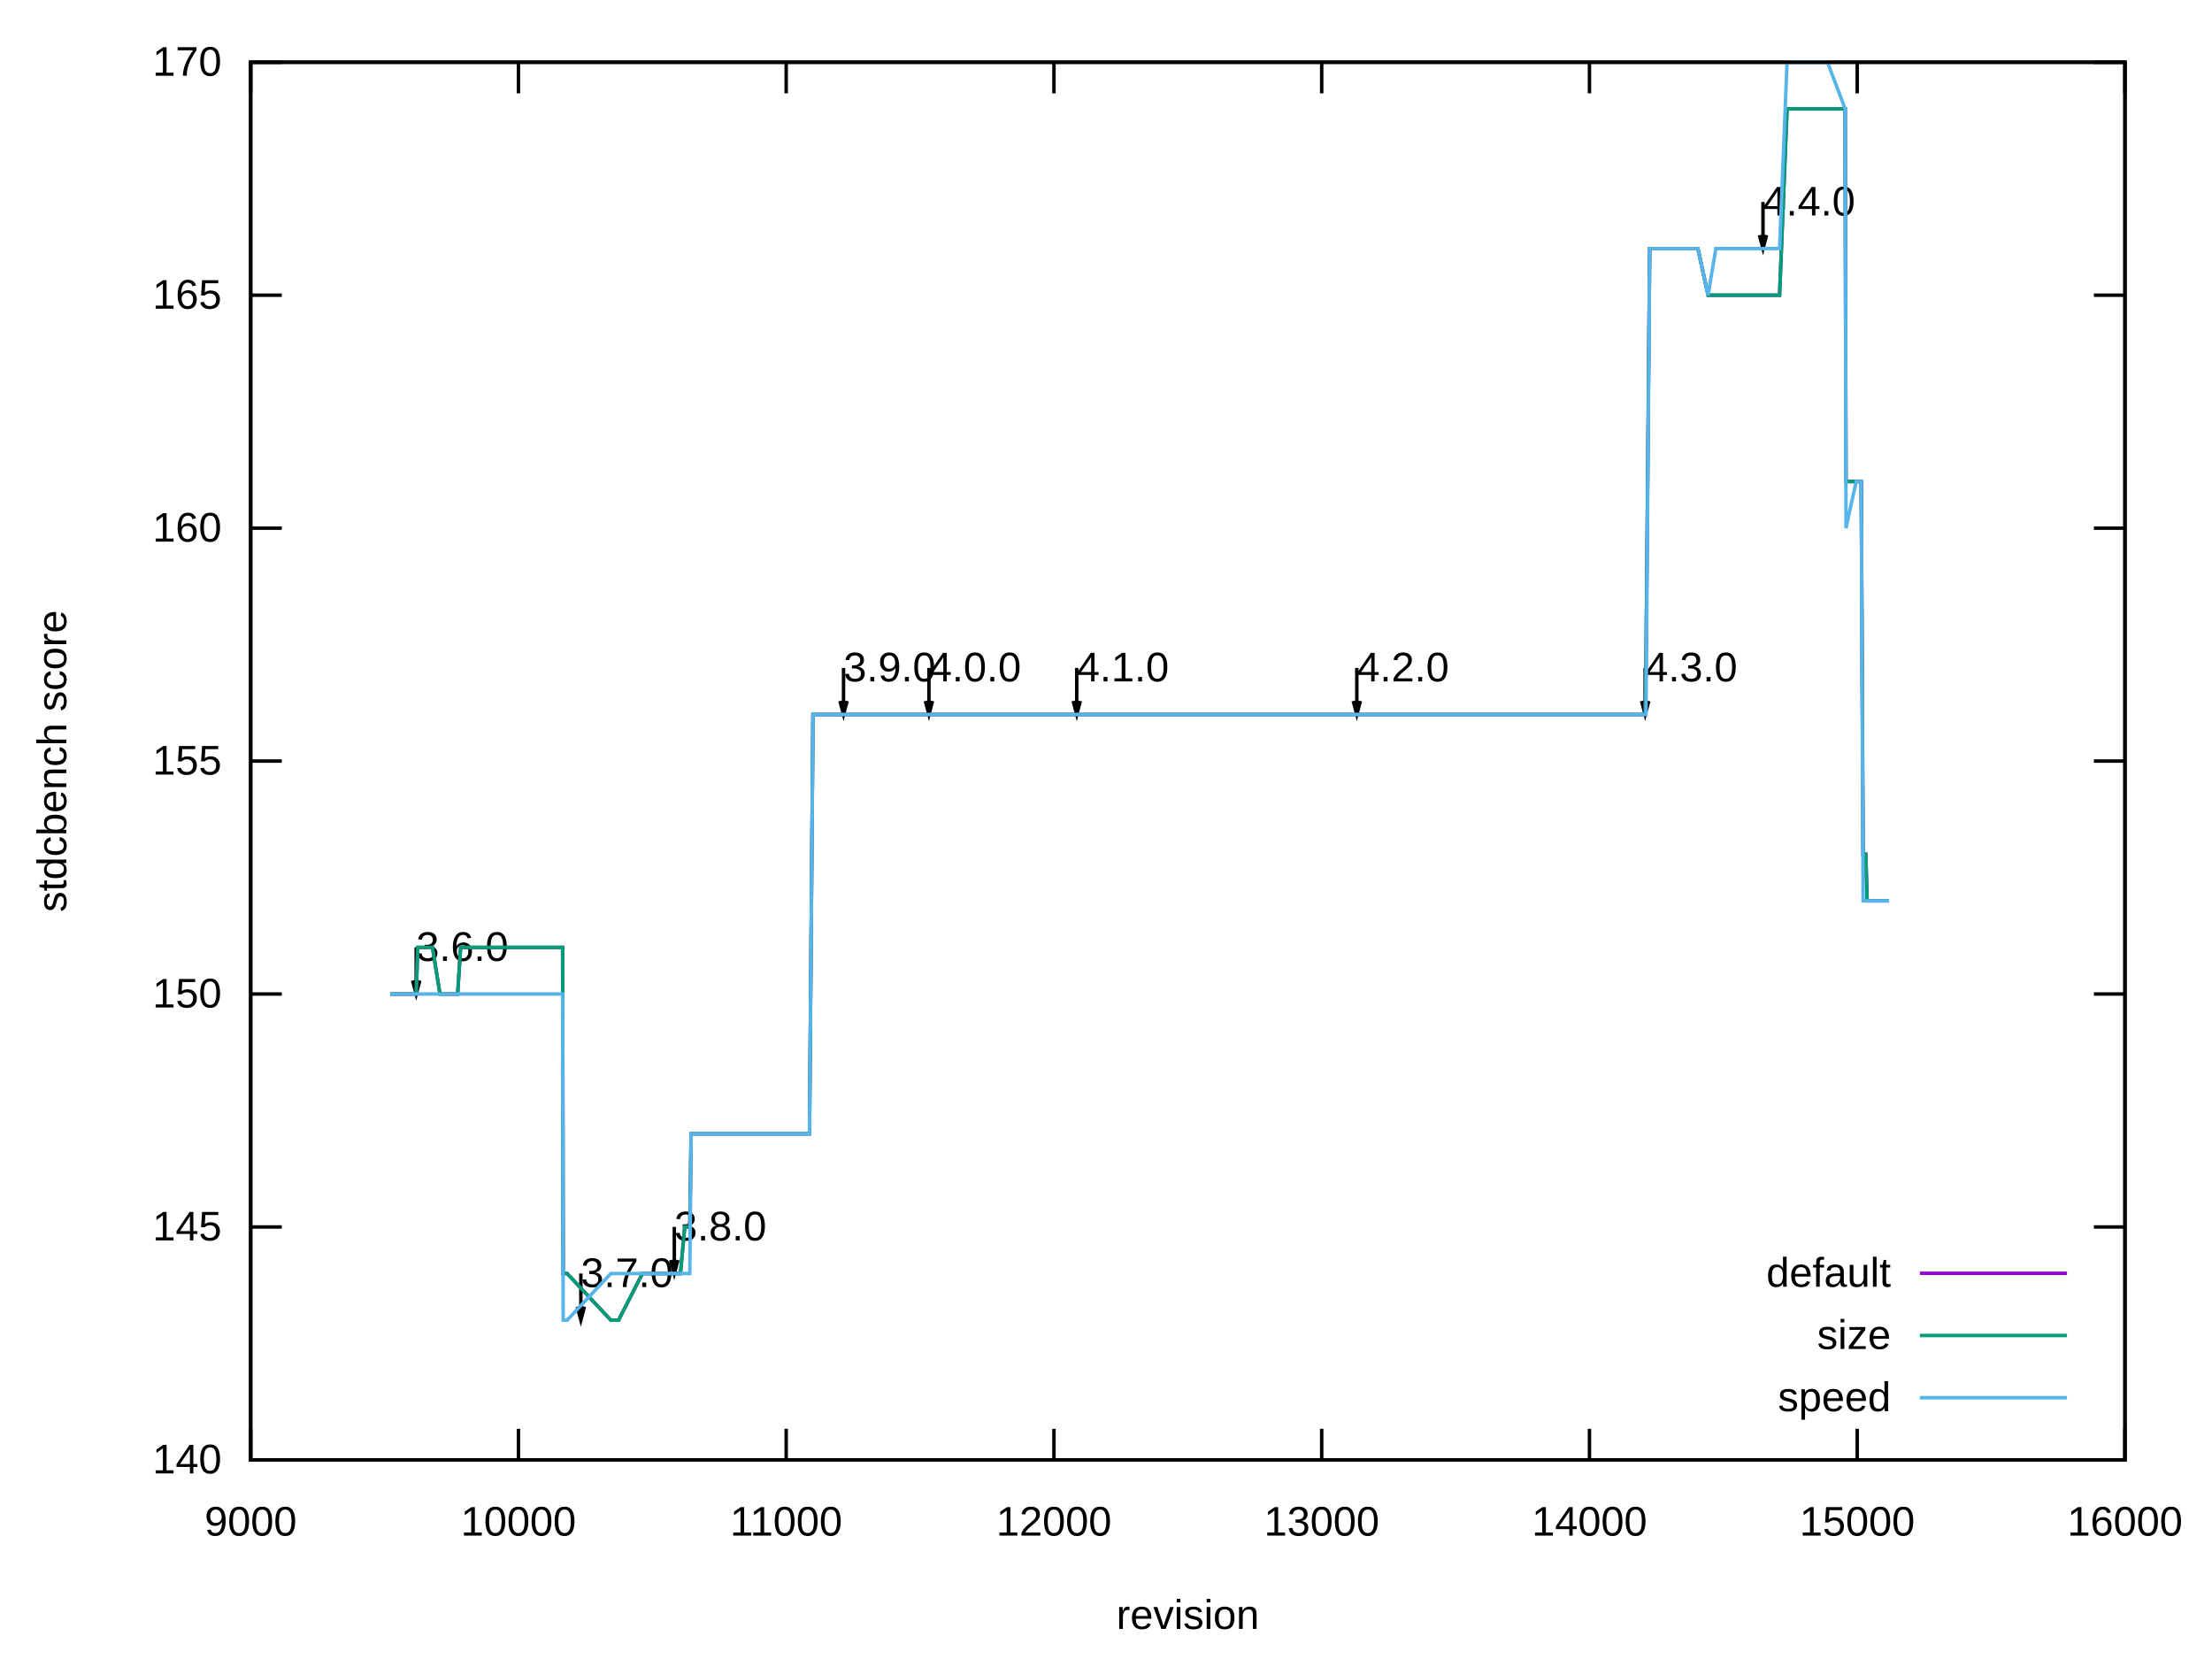
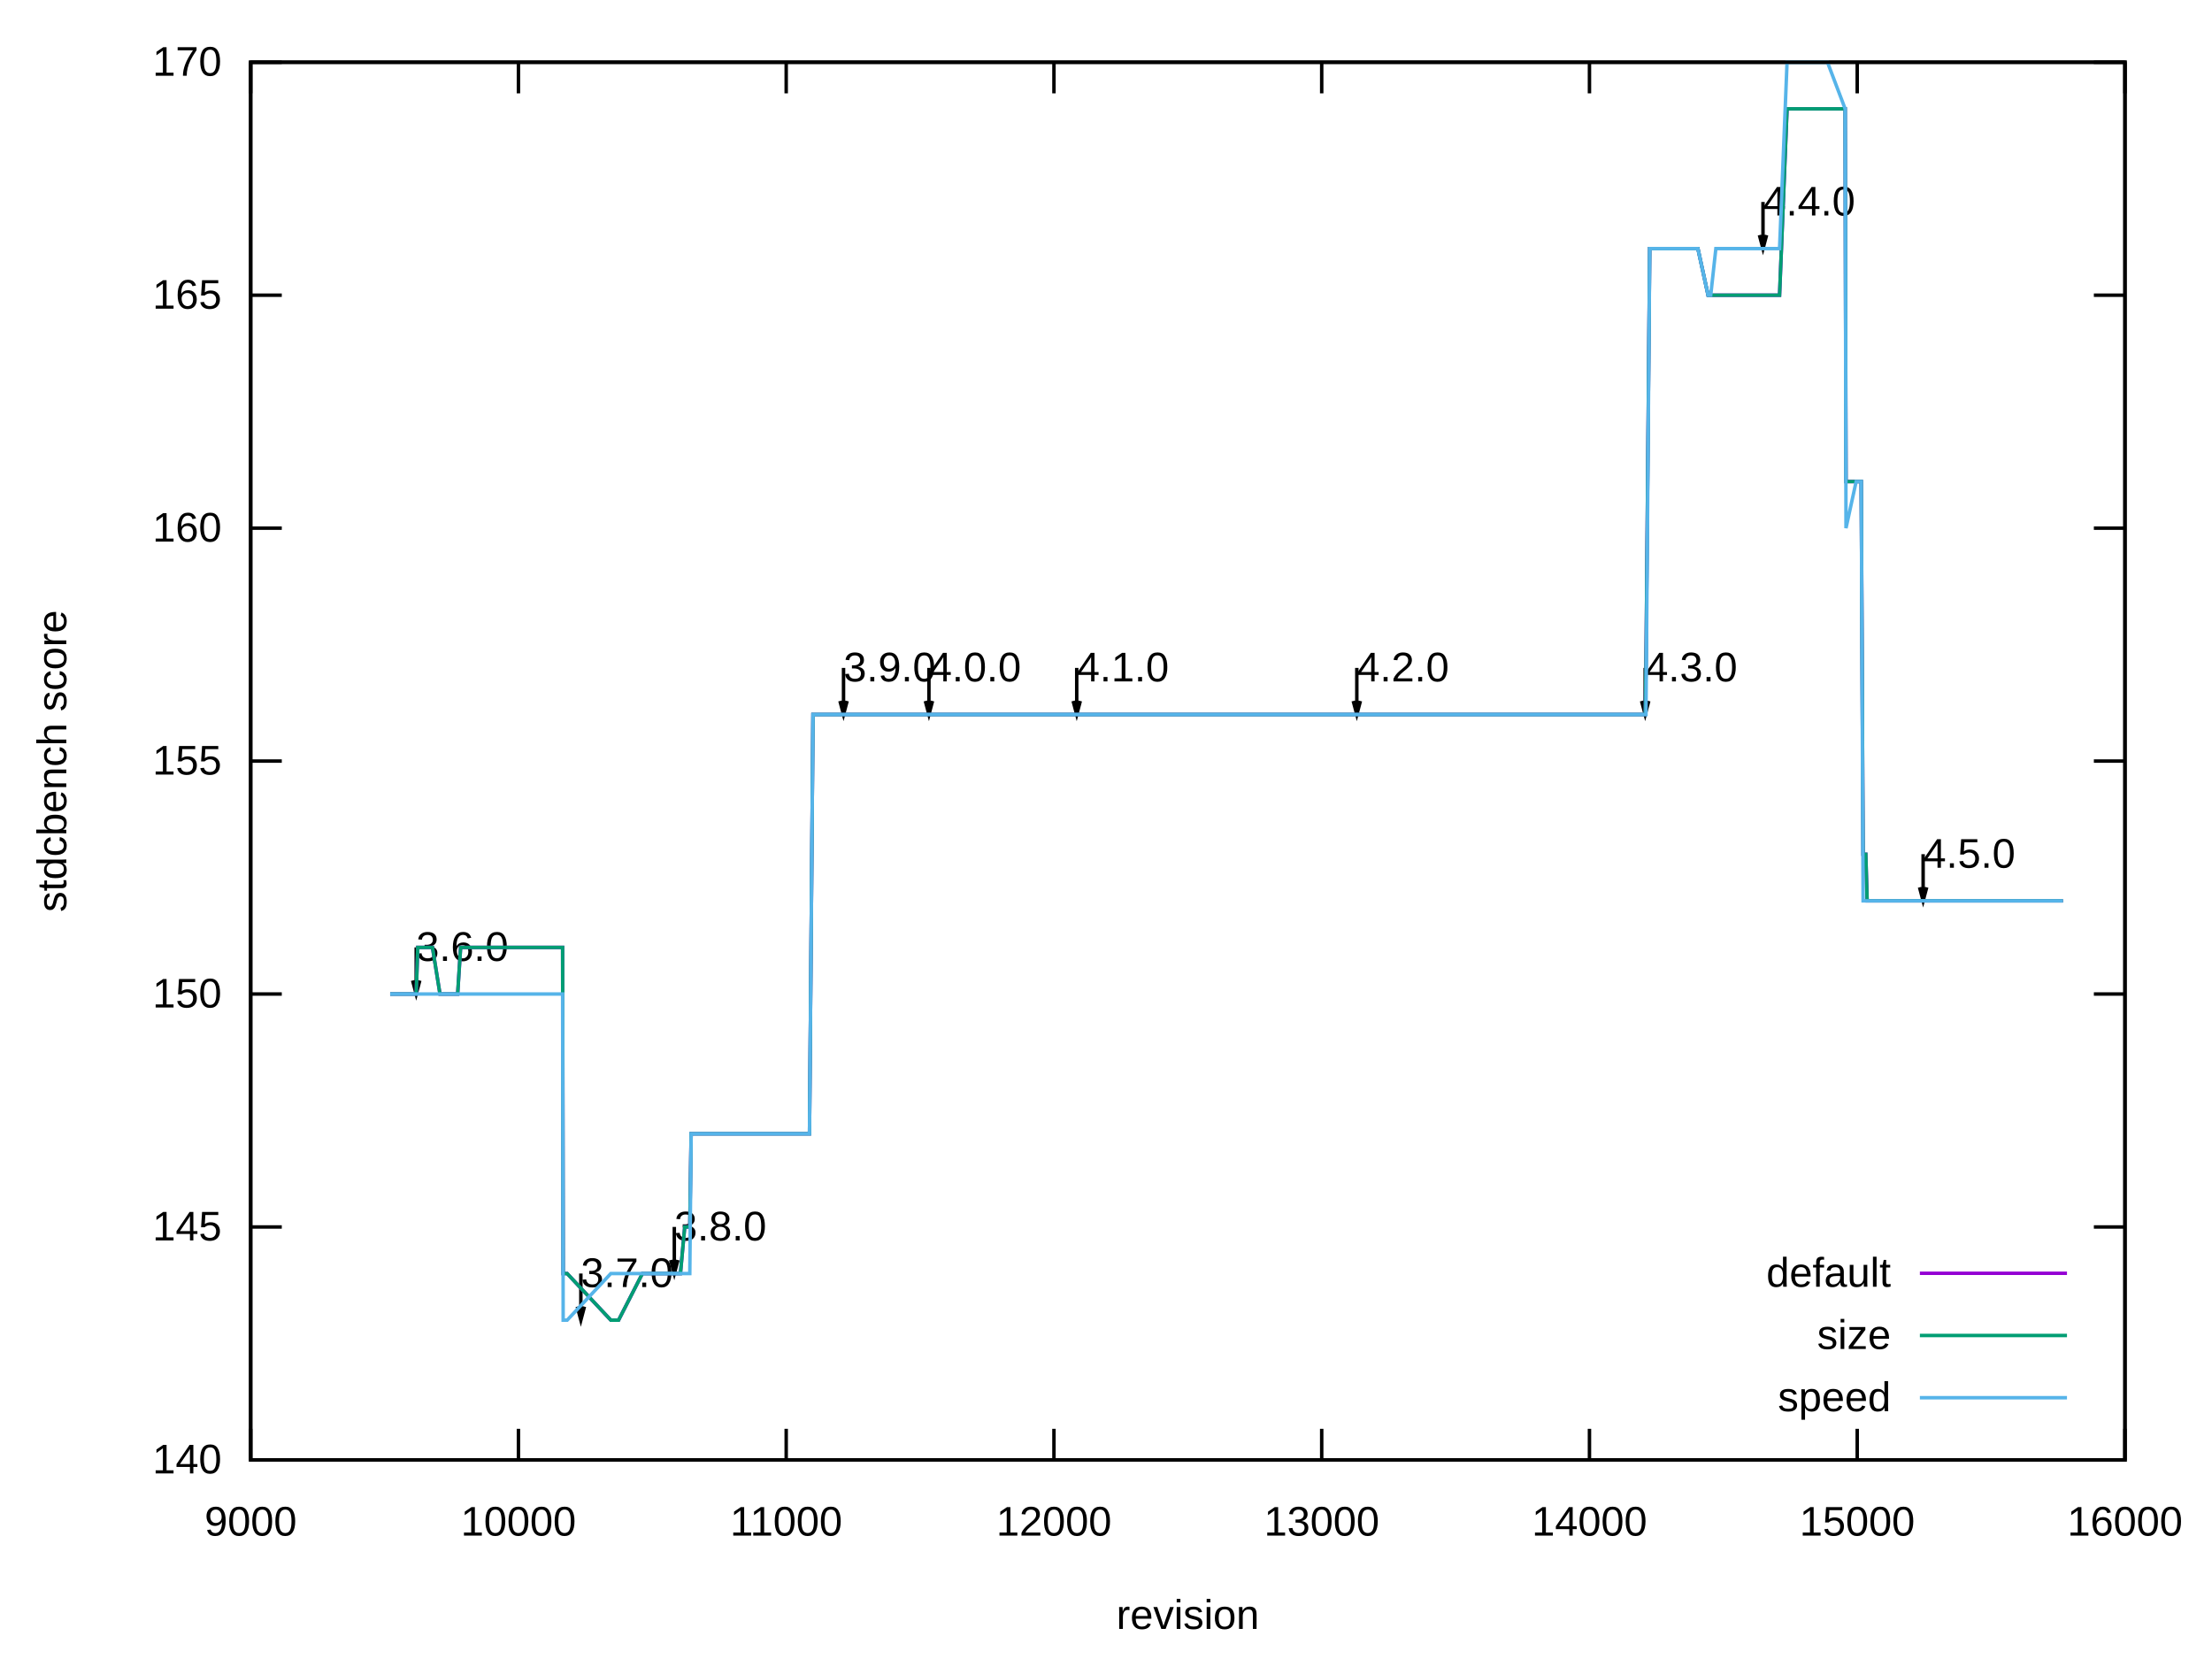
<svg xmlns="http://www.w3.org/2000/svg" xmlns:xlink="http://www.w3.org/1999/xlink" width="640" height="480" viewBox="0 0 640 480">
  <g id="gnuplot_canvas">
    <rect x="0" y="0" width="640" height="480" fill="none" />
    <defs>
      <circle id="gpDot" r="0.5" stroke-width="0.5" stroke="currentColor" />
      <path id="gpPt0" stroke-width="0.222" stroke="currentColor" d="M-1,0 h2 M0,-1 v2" />
      <path id="gpPt1" stroke-width="0.222" stroke="currentColor" d="M-1,-1 L1,1 M1,-1 L-1,1" />
      <path id="gpPt2" stroke-width="0.222" stroke="currentColor" d="M-1,0 L1,0 M0,-1 L0,1 M-1,-1 L1,1 M-1,1 L1,-1" />
      <rect id="gpPt3" stroke-width="0.222" stroke="currentColor" x="-1" y="-1" width="2" height="2" />
      <rect id="gpPt4" stroke-width="0.222" stroke="currentColor" fill="currentColor" x="-1" y="-1" width="2" height="2" />
      <circle id="gpPt5" stroke-width="0.222" stroke="currentColor" cx="0" cy="0" r="1" />
      <use xlink:href="#gpPt5" id="gpPt6" fill="currentColor" stroke="none" />
      <path id="gpPt7" stroke-width="0.222" stroke="currentColor" d="M0,-1.33 L-1.33,0.67 L1.33,0.67 z" />
      <use xlink:href="#gpPt7" id="gpPt8" fill="currentColor" stroke="none" />
      <use xlink:href="#gpPt7" id="gpPt9" stroke="currentColor" transform="rotate(180)" />
      <use xlink:href="#gpPt9" id="gpPt10" fill="currentColor" stroke="none" />
      <use xlink:href="#gpPt3" id="gpPt11" stroke="currentColor" transform="rotate(45)" />
      <use xlink:href="#gpPt11" id="gpPt12" fill="currentColor" stroke="none" />
      <path id="gpPt13" stroke-width="0.222" stroke="currentColor" d="M0,1.330 L1.265,0.411 L0.782,-1.067 L-0.782,-1.076 L-1.265,0.411 z" />
      <use xlink:href="#gpPt13" id="gpPt14" fill="currentColor" stroke="none" />
      <filter id="textbox" filterUnits="objectBoundingBox" x="0" y="0" height="1" width="1">
        <feFlood flood-color="white" flood-opacity="1" result="bgnd" />
        <feComposite in="SourceGraphic" in2="bgnd" operator="atop" />
      </filter>
      <filter id="greybox" filterUnits="objectBoundingBox" x="0" y="0" height="1" width="1">
        <feFlood flood-color="lightgrey" flood-opacity="1" result="grey" />
        <feComposite in="SourceGraphic" in2="grey" operator="atop" />
      </filter>
    </defs>
    <g fill="none" color="white" stroke="currentColor" stroke-width="1.00" stroke-linecap="butt" stroke-linejoin="miter">
</g>
    <g fill="none" color="black" stroke="currentColor" stroke-width="1.00" stroke-linecap="butt" stroke-linejoin="miter">
      <path stroke="black" d="M72.53,422.40 L81.53,422.40 M614.82,422.40 L605.82,422.40  " />
      <g transform="translate(64.14,426.30)" stroke="none" fill="black" font-family="Arial" font-size="12.00" text-anchor="end">
        <text>
          <tspan font-family="Arial"> 140</tspan>
        </text>
      </g>
    </g>
    <g fill="none" color="black" stroke="currentColor" stroke-width="1.00" stroke-linecap="butt" stroke-linejoin="miter">
      <path stroke="black" d="M72.53,355.00 L81.53,355.00 M614.82,355.00 L605.82,355.00  " />
      <g transform="translate(64.14,358.90)" stroke="none" fill="black" font-family="Arial" font-size="12.00" text-anchor="end">
        <text>
          <tspan font-family="Arial"> 145</tspan>
        </text>
      </g>
    </g>
    <g fill="none" color="black" stroke="currentColor" stroke-width="1.00" stroke-linecap="butt" stroke-linejoin="miter">
      <path stroke="black" d="M72.53,287.60 L81.53,287.60 M614.82,287.60 L605.82,287.60  " />
      <g transform="translate(64.14,291.50)" stroke="none" fill="black" font-family="Arial" font-size="12.00" text-anchor="end">
        <text>
          <tspan font-family="Arial"> 150</tspan>
        </text>
      </g>
    </g>
    <g fill="none" color="black" stroke="currentColor" stroke-width="1.00" stroke-linecap="butt" stroke-linejoin="miter">
      <path stroke="black" d="M72.53,220.20 L81.53,220.20 M614.82,220.20 L605.82,220.20  " />
      <g transform="translate(64.14,224.10)" stroke="none" fill="black" font-family="Arial" font-size="12.00" text-anchor="end">
        <text>
          <tspan font-family="Arial"> 155</tspan>
        </text>
      </g>
    </g>
    <g fill="none" color="black" stroke="currentColor" stroke-width="1.00" stroke-linecap="butt" stroke-linejoin="miter">
      <path stroke="black" d="M72.53,152.81 L81.53,152.81 M614.82,152.81 L605.82,152.81  " />
      <g transform="translate(64.14,156.71)" stroke="none" fill="black" font-family="Arial" font-size="12.00" text-anchor="end">
        <text>
          <tspan font-family="Arial"> 160</tspan>
        </text>
      </g>
    </g>
    <g fill="none" color="black" stroke="currentColor" stroke-width="1.00" stroke-linecap="butt" stroke-linejoin="miter">
      <path stroke="black" d="M72.53,85.41 L81.53,85.41 M614.82,85.41 L605.82,85.41  " />
      <g transform="translate(64.14,89.31)" stroke="none" fill="black" font-family="Arial" font-size="12.00" text-anchor="end">
        <text>
          <tspan font-family="Arial"> 165</tspan>
        </text>
      </g>
    </g>
    <g fill="none" color="black" stroke="currentColor" stroke-width="1.00" stroke-linecap="butt" stroke-linejoin="miter">
      <path stroke="black" d="M72.53,18.01 L81.53,18.01 M614.82,18.01 L605.82,18.01  " />
      <g transform="translate(64.14,21.91)" stroke="none" fill="black" font-family="Arial" font-size="12.00" text-anchor="end">
        <text>
          <tspan font-family="Arial"> 170</tspan>
        </text>
      </g>
    </g>
    <g fill="none" color="black" stroke="currentColor" stroke-width="1.00" stroke-linecap="butt" stroke-linejoin="miter">
      <path stroke="black" d="M72.53,422.40 L72.53,413.40 M72.53,18.01 L72.53,27.01  " />
      <g transform="translate(72.53,444.30)" stroke="none" fill="black" font-family="Arial" font-size="12.00" text-anchor="middle">
        <text>
          <tspan font-family="Arial"> 9000</tspan>
        </text>
      </g>
    </g>
    <g fill="none" color="black" stroke="currentColor" stroke-width="1.00" stroke-linecap="butt" stroke-linejoin="miter">
      <path stroke="black" d="M150.00,422.40 L150.00,413.40 M150.00,18.01 L150.00,27.01  " />
      <g transform="translate(150.00,444.30)" stroke="none" fill="black" font-family="Arial" font-size="12.00" text-anchor="middle">
        <text>
          <tspan font-family="Arial"> 10000</tspan>
        </text>
      </g>
    </g>
    <g fill="none" color="black" stroke="currentColor" stroke-width="1.00" stroke-linecap="butt" stroke-linejoin="miter">
      <path stroke="black" d="M227.47,422.40 L227.47,413.40 M227.47,18.01 L227.47,27.01  " />
      <g transform="translate(227.47,444.30)" stroke="none" fill="black" font-family="Arial" font-size="12.00" text-anchor="middle">
        <text>
          <tspan font-family="Arial"> 11000</tspan>
        </text>
      </g>
    </g>
    <g fill="none" color="black" stroke="currentColor" stroke-width="1.00" stroke-linecap="butt" stroke-linejoin="miter">
      <path stroke="black" d="M304.94,422.40 L304.94,413.40 M304.94,18.01 L304.94,27.01  " />
      <g transform="translate(304.94,444.30)" stroke="none" fill="black" font-family="Arial" font-size="12.00" text-anchor="middle">
        <text>
          <tspan font-family="Arial"> 12000</tspan>
        </text>
      </g>
    </g>
    <g fill="none" color="black" stroke="currentColor" stroke-width="1.00" stroke-linecap="butt" stroke-linejoin="miter">
      <path stroke="black" d="M382.41,422.40 L382.41,413.40 M382.41,18.01 L382.41,27.01  " />
      <g transform="translate(382.41,444.30)" stroke="none" fill="black" font-family="Arial" font-size="12.00" text-anchor="middle">
        <text>
          <tspan font-family="Arial"> 13000</tspan>
        </text>
      </g>
    </g>
    <g fill="none" color="black" stroke="currentColor" stroke-width="1.00" stroke-linecap="butt" stroke-linejoin="miter">
      <path stroke="black" d="M459.88,422.40 L459.88,413.40 M459.88,18.01 L459.88,27.01  " />
      <g transform="translate(459.88,444.30)" stroke="none" fill="black" font-family="Arial" font-size="12.00" text-anchor="middle">
        <text>
          <tspan font-family="Arial"> 14000</tspan>
        </text>
      </g>
    </g>
    <g fill="none" color="black" stroke="currentColor" stroke-width="1.00" stroke-linecap="butt" stroke-linejoin="miter">
      <path stroke="black" d="M537.35,422.40 L537.35,413.40 M537.35,18.01 L537.35,27.01  " />
      <g transform="translate(537.35,444.30)" stroke="none" fill="black" font-family="Arial" font-size="12.00" text-anchor="middle">
        <text>
          <tspan font-family="Arial"> 15000</tspan>
        </text>
      </g>
    </g>
    <g fill="none" color="black" stroke="currentColor" stroke-width="1.00" stroke-linecap="butt" stroke-linejoin="miter">
      <path stroke="black" d="M614.82,422.40 L614.82,413.40 M614.82,18.01 L614.82,27.01  " />
      <g transform="translate(614.82,444.30)" stroke="none" fill="black" font-family="Arial" font-size="12.00" text-anchor="middle">
        <text>
          <tspan font-family="Arial"> 16000</tspan>
        </text>
      </g>
    </g>
    <g fill="none" color="black" stroke="currentColor" stroke-width="1.00" stroke-linecap="butt" stroke-linejoin="miter">
</g>
    <g fill="none" color="black" stroke="currentColor" stroke-width="1.00" stroke-linecap="butt" stroke-linejoin="miter">
      <path stroke="black" d="M72.53,18.01 L72.53,422.40 L614.82,422.40 L614.82,18.01 L72.53,18.01 Z  " />
      <g transform="translate(120.41,278.02)" stroke="none" fill="black" font-family="Arial" font-size="12.00" text-anchor="start">
        <text>
          <tspan font-family="Arial">3.6.0</tspan>
        </text>
      </g>
      <g transform="translate(168.05,372.38)" stroke="none" fill="black" font-family="Arial" font-size="12.00" text-anchor="start">
        <text>
          <tspan font-family="Arial">3.7.0</tspan>
        </text>
      </g>
      <g transform="translate(195.09,358.90)" stroke="none" fill="black" font-family="Arial" font-size="12.00" text-anchor="start">
        <text>
          <tspan font-family="Arial">3.8.0</tspan>
        </text>
      </g>
      <g transform="translate(244.05,197.15)" stroke="none" fill="black" font-family="Arial" font-size="12.00" text-anchor="start">
        <text>
          <tspan font-family="Arial">3.9.0</tspan>
        </text>
      </g>
      <g transform="translate(268.76,197.15)" stroke="none" fill="black" font-family="Arial" font-size="12.00" text-anchor="start">
        <text>
          <tspan font-family="Arial">4.0.0</tspan>
        </text>
      </g>
      <g transform="translate(311.52,197.15)" stroke="none" fill="black" font-family="Arial" font-size="12.00" text-anchor="start">
        <text>
          <tspan font-family="Arial">4.1.0</tspan>
        </text>
      </g>
      <g transform="translate(392.56,197.15)" stroke="none" fill="black" font-family="Arial" font-size="12.00" text-anchor="start">
        <text>
          <tspan font-family="Arial">4.2.0</tspan>
        </text>
      </g>
      <g transform="translate(475.99,197.15)" stroke="none" fill="black" font-family="Arial" font-size="12.00" text-anchor="start">
        <text>
          <tspan font-family="Arial">4.3.0</tspan>
        </text>
      </g>
      <g transform="translate(510.08,62.35)" stroke="none" fill="black" font-family="Arial" font-size="12.00" text-anchor="start">
        <text>
          <tspan font-family="Arial">4.4.0</tspan>
        </text>
      </g>
+       <g transform="translate(556.41,251.06)" stroke="none" fill="black" font-family="Arial" font-size="12.00" text-anchor="start">
+         <text>
+           <tspan font-family="Arial">4.5.0</tspan>
+         </text>
+       </g>
    </g>
    <g fill="none" color="black" stroke="currentColor" stroke-width="1.00" stroke-linecap="butt" stroke-linejoin="miter">
      <path stroke="black" d="M119.38,283.69 L120.42,287.59 L121.46,283.69 M120.42,274.11 L120.42,287.59  " />
    </g>
    <g fill="none" color="black" stroke="currentColor" stroke-width="1.00" stroke-linecap="butt" stroke-linejoin="miter">
      <path stroke="black" d="M167.02,378.05 L168.06,381.95 L169.10,378.05 M168.06,368.47 L168.06,381.95  " />
    </g>
    <g fill="none" color="black" stroke="currentColor" stroke-width="1.00" stroke-linecap="butt" stroke-linejoin="miter">
      <path stroke="black" d="M194.06,364.57 L195.10,368.47 L196.14,364.57 M195.10,354.99 L195.10,368.47  " />
    </g>
    <g fill="none" color="black" stroke="currentColor" stroke-width="1.00" stroke-linecap="butt" stroke-linejoin="miter">
      <path stroke="black" d="M243.02,202.82 L244.06,206.72 L245.10,202.82 M244.06,193.24 L244.06,206.72  " />
    </g>
    <g fill="none" color="black" stroke="currentColor" stroke-width="1.00" stroke-linecap="butt" stroke-linejoin="miter">
      <path stroke="black" d="M267.73,202.82 L268.77,206.72 L269.81,202.82 M268.77,193.24 L268.77,206.72  " />
    </g>
    <g fill="none" color="black" stroke="currentColor" stroke-width="1.00" stroke-linecap="butt" stroke-linejoin="miter">
      <path stroke="black" d="M310.49,202.82 L311.53,206.72 L312.57,202.82 M311.53,193.24 L311.53,206.72  " />
    </g>
    <g fill="none" color="black" stroke="currentColor" stroke-width="1.00" stroke-linecap="butt" stroke-linejoin="miter">
      <path stroke="black" d="M391.53,202.82 L392.57,206.72 L393.61,202.82 M392.57,193.24 L392.57,206.72  " />
    </g>
    <g fill="none" color="black" stroke="currentColor" stroke-width="1.00" stroke-linecap="butt" stroke-linejoin="miter">
      <path stroke="black" d="M474.96,202.82 L476.00,206.72 L477.04,202.82 M476.00,193.24 L476.00,206.72  " />
    </g>
    <g fill="none" color="black" stroke="currentColor" stroke-width="1.00" stroke-linecap="butt" stroke-linejoin="miter">
      <path stroke="black" d="M509.05,68.02 L510.09,71.92 L511.13,68.02 M510.09,58.44 L510.09,71.92  " />
+     </g>
+     <g fill="none" color="black" stroke="currentColor" stroke-width="1.00" stroke-linecap="butt" stroke-linejoin="miter">
+       <path stroke="black" d="M555.38,256.73 L556.42,260.63 L557.46,256.73 M556.42,247.15 L556.42,260.63  " />
    </g>
    <g fill="none" color="black" stroke="currentColor" stroke-width="1.00" stroke-linecap="butt" stroke-linejoin="miter">
</g>
    <g id="gnuplot_plot_1">
      <g fill="none" color="black" stroke="currentColor" stroke-width="1.00" stroke-linecap="butt" stroke-linejoin="miter">
        <g transform="translate(547.09,372.30)" stroke="none" fill="black" font-family="Arial" font-size="12.00" text-anchor="end">
          <text>
            <tspan font-family="Arial">default</tspan>
          </text>
        </g>
      </g>
      <g fill="none" color="black" stroke="currentColor" stroke-width="1.00" stroke-linecap="butt" stroke-linejoin="miter">
-         <path stroke="rgb(148,   0, 211)" d="M555.48,368.40 L598.04,368.40 M112.89,287.60 L114.36,287.60 L115.14,287.60 L116.53,287.60 L117.54,287.60 L118.16,287.60   L118.70,287.60 L119.09,287.60 L119.17,287.60 L119.24,287.60 L119.32,287.60 L120.41,287.60 L120.87,274.12 L121.49,274.12   L121.72,274.12 L121.80,274.12 L121.88,274.12 L121.96,274.12 L122.11,274.12 L122.50,274.12 L122.58,274.12 L122.81,274.12   L122.96,274.12 L123.12,274.12 L123.20,274.12 L123.58,274.12 L123.82,274.12 L123.97,274.12 L124.05,274.12 L124.13,274.12   L125.13,274.12 L127.30,287.60 L129.08,287.60 L129.86,287.60 L130.40,287.60 L130.71,287.60 L131.48,287.60 L131.72,287.60   L131.79,287.60 L131.87,287.60 L131.95,287.60 L132.41,287.60 L133.27,274.12 L133.73,274.12 L133.81,274.12 L133.96,274.12   L134.27,274.12 L134.74,274.12 L135.05,274.12 L135.13,274.12 L135.67,274.12 L135.90,274.12 L135.98,274.12 L136.06,274.12   L136.83,274.12 L136.99,274.12 L137.29,274.12 L140.63,274.12 L146.05,274.12 L146.36,274.12 L146.51,274.12 L146.59,274.12   L146.98,274.12 L162.63,274.12 L162.78,274.12 L162.94,368.48 L163.48,368.48 L164.02,368.48 L164.10,368.48 L176.73,381.96   L177.04,381.96 L177.11,381.96 L178.35,381.96 L178.43,381.96 L178.97,381.96 L185.87,368.48 L188.35,368.48 L189.51,368.48   L191.83,368.48 L193.23,368.48 L195.09,368.48 L195.86,368.48 L196.56,368.48 L196.87,368.48 L198.11,355.00 L199.58,355.00   L199.97,328.04 L200.82,328.04 L201.13,328.04 L201.75,328.04 L210.04,328.04 L210.58,328.04 L210.89,328.04 L210.97,328.04   L211.05,328.04 L211.20,328.04 L211.98,328.04 L219.72,328.04 L224.37,328.04 L225.46,328.04 L234.21,328.04 L235.22,206.73   L239.09,206.73 L244.05,206.73 L247.61,206.73 L253.04,206.73 L253.42,206.73 L256.21,206.73 L261.17,206.73 L261.40,206.73   L262.10,206.73 L266.75,206.73 L266.90,206.73 L268.76,206.73 L272.87,206.73 L275.04,206.73 L275.11,206.73 L275.89,206.73   L276.28,206.73 L276.35,206.73 L276.82,206.73 L276.90,206.73 L283.40,206.73 L291.15,206.73 L305.02,206.73 L309.28,206.73   L311.52,206.73 L312.53,206.73 L312.69,206.73 L312.84,206.73 L313.15,206.73 L313.38,206.73 L313.77,206.73 L335.31,206.73   L337.09,206.73 L338.25,206.73 L339.80,206.73 L340.89,206.73 L342.75,206.73 L343.29,206.73 L344.29,206.73 L354.68,206.73   L357.08,206.73 L358.32,206.73 L358.55,206.73 L362.73,206.73 L365.68,206.73 L366.53,206.73 L369.01,206.73 L371.72,206.73   L372.73,206.73 L373.97,206.73 L374.66,206.73 L380.01,206.73 L392.56,206.73 L397.90,206.73 L405.65,206.73 L420.76,206.73   L435.79,206.73 L436.56,206.73 L437.34,206.73 L440.36,206.73 L442.22,206.73 L444.39,206.73 L452.13,206.73 L459.88,206.73   L474.13,206.73 L475.99,206.73 L476.23,193.25 L477.31,71.93 L478.09,71.93 L478.32,71.93 L478.94,71.93 L479.09,71.93   L479.48,71.93 L483.12,71.93 L486.68,71.93 L488.54,71.93 L490.71,71.93 L491.26,71.93 L494.20,85.41 L496.45,85.41   L499.39,85.41 L500.78,85.41 L510.08,85.41 L510.24,85.41 L514.88,85.41 L517.05,31.49 L523.17,31.49 L528.75,31.49   L533.86,31.49 L534.10,139.33 L537.04,139.33 L538.51,139.33 L539.05,247.16 L539.60,247.16 L539.83,247.16 L540.22,260.64   L542.00,260.64 L544.55,260.64 L545.41,260.64 L546.41,260.64 L546.49,260.64 L546.57,260.64  " />
+         <path stroke="rgb(148,   0, 211)" d="M555.48,368.40 L598.04,368.40 M112.89,287.60 L114.36,287.60 L115.14,287.60 L116.53,287.60 L117.54,287.60 L118.16,287.60   L118.70,287.60 L119.09,287.60 L119.17,287.60 L119.24,287.60 L119.32,287.60 L120.41,287.60 L120.87,274.12 L121.49,274.12   L121.72,274.12 L121.80,274.12 L121.88,274.12 L121.96,274.12 L122.11,274.12 L122.50,274.12 L122.58,274.12 L122.81,274.12   L122.96,274.12 L123.12,274.12 L123.20,274.12 L123.58,274.12 L123.82,274.12 L123.97,274.12 L124.05,274.12 L124.13,274.12   L125.13,274.12 L127.30,287.60 L129.08,287.60 L129.86,287.60 L130.40,287.60 L130.71,287.60 L131.48,287.60 L131.72,287.60   L131.79,287.60 L131.87,287.60 L131.95,287.60 L132.41,287.60 L133.27,274.12 L133.73,274.12 L133.81,274.12 L133.96,274.12   L134.27,274.12 L134.74,274.12 L135.05,274.12 L135.13,274.12 L135.67,274.12 L135.90,274.12 L135.98,274.12 L136.06,274.12   L136.83,274.12 L136.99,274.12 L137.29,274.12 L140.63,274.12 L146.05,274.12 L146.36,274.12 L146.51,274.12 L146.59,274.12   L146.98,274.12 L162.63,274.12 L162.78,274.12 L162.94,368.48 L163.48,368.48 L164.02,368.48 L164.10,368.48 L176.73,381.96   L177.04,381.96 L177.11,381.96 L178.35,381.96 L178.43,381.96 L178.97,381.96 L185.87,368.48 L188.35,368.48 L189.51,368.48   L191.83,368.48 L193.23,368.48 L195.09,368.48 L195.86,368.48 L196.56,368.48 L196.87,368.48 L198.11,355.00 L199.58,355.00   L199.97,328.04 L200.82,328.04 L201.13,328.04 L201.75,328.04 L210.04,328.04 L210.58,328.04 L210.89,328.04 L210.97,328.04   L211.05,328.04 L211.20,328.04 L211.98,328.04 L219.72,328.04 L224.37,328.04 L225.46,328.04 L234.21,328.04 L235.22,206.73   L239.09,206.73 L244.05,206.73 L247.61,206.73 L253.04,206.73 L253.42,206.73 L256.21,206.73 L261.17,206.73 L261.40,206.73   L262.10,206.73 L266.75,206.73 L266.90,206.73 L268.76,206.73 L272.87,206.73 L275.04,206.73 L275.11,206.73 L275.89,206.73   L276.28,206.73 L276.35,206.73 L276.82,206.73 L276.90,206.73 L283.40,206.73 L291.15,206.73 L305.02,206.73 L309.28,206.73   L311.52,206.73 L312.53,206.73 L312.69,206.73 L312.84,206.73 L313.15,206.73 L313.38,206.73 L313.77,206.73 L335.31,206.73   L337.09,206.73 L338.25,206.73 L339.80,206.73 L340.89,206.73 L342.75,206.73 L343.29,206.73 L344.29,206.73 L354.68,206.73   L357.08,206.73 L358.32,206.73 L358.55,206.73 L362.73,206.73 L365.68,206.73 L366.53,206.73 L369.01,206.73 L371.72,206.73   L372.73,206.73 L373.97,206.73 L374.66,206.73 L380.01,206.73 L392.56,206.73 L397.90,206.73 L405.65,206.73 L420.76,206.73   L435.79,206.73 L436.56,206.73 L437.34,206.73 L440.36,206.73 L442.22,206.73 L444.39,206.73 L452.13,206.73 L459.88,206.73   L474.13,206.73 L475.99,206.73 L476.23,193.25 L477.31,71.93 L478.09,71.93 L478.32,71.93 L478.94,71.93 L479.09,71.93   L479.48,71.93 L483.12,71.93 L486.68,71.93 L488.54,71.93 L490.71,71.93 L491.26,71.93 L494.20,85.41 L494.59,85.41   L494.97,85.41 L496.45,85.41 L499.39,85.41 L500.78,85.41 L510.08,85.41 L510.24,85.41 L514.88,85.41 L517.05,31.49   L523.17,31.49 L528.75,31.49 L533.86,31.49 L534.10,139.33 L537.04,139.33 L538.51,139.33 L539.05,247.16 L539.60,247.16   L539.83,247.16 L540.22,260.64 L542.00,260.64 L544.55,260.64 L545.41,260.64 L546.41,260.64 L546.49,260.64 L546.57,260.64   L550.67,260.64 L555.94,260.64 L556.41,260.64 L561.91,260.64 L569.73,260.64 L571.05,260.64 L572.29,260.64 L575.00,260.64   L579.96,260.64 L582.28,260.64 L589.18,260.64 L593.44,260.64 L593.52,260.64 L596.85,260.64  " />
      </g>
    </g>
    <g id="gnuplot_plot_2">
      <g fill="none" color="black" stroke="currentColor" stroke-width="1.00" stroke-linecap="butt" stroke-linejoin="miter">
        <g transform="translate(547.09,390.30)" stroke="none" fill="black" font-family="Arial" font-size="12.00" text-anchor="end">
          <text>
            <tspan font-family="Arial">size</tspan>
          </text>
        </g>
      </g>
      <g fill="none" color="black" stroke="currentColor" stroke-width="1.00" stroke-linecap="butt" stroke-linejoin="miter">
-         <path stroke="rgb(  0, 158, 115)" d="M555.48,386.40 L598.04,386.40 M112.89,287.60 L114.36,287.60 L115.14,287.60 L116.53,287.60 L117.54,287.60 L118.16,287.60   L118.70,287.60 L119.09,287.60 L119.17,287.60 L119.24,287.60 L119.32,287.60 L120.41,287.60 L120.87,274.12 L121.49,274.12   L121.72,274.12 L121.80,274.12 L121.88,274.12 L121.96,274.12 L122.11,274.12 L122.50,274.12 L122.58,274.12 L122.81,274.12   L122.96,274.12 L123.12,274.12 L123.20,274.12 L123.58,274.12 L123.82,274.12 L123.97,274.12 L124.05,274.12 L124.13,274.12   L125.13,274.12 L127.30,287.60 L129.08,287.60 L129.86,287.60 L130.40,287.60 L130.71,287.60 L131.48,287.60 L131.72,287.60   L131.79,287.60 L131.87,287.60 L131.95,287.60 L132.41,287.60 L133.27,274.12 L133.73,274.12 L133.81,274.12 L133.96,274.12   L134.27,274.12 L134.74,274.12 L135.05,274.12 L135.13,274.12 L135.67,274.12 L135.90,274.12 L135.98,274.12 L136.06,274.12   L136.83,274.12 L136.99,274.12 L137.29,274.12 L140.63,274.12 L146.05,274.12 L146.36,274.12 L146.51,274.12 L146.59,274.12   L146.98,274.12 L162.63,274.12 L162.78,274.12 L162.94,368.48 L163.48,368.48 L164.02,368.48 L164.10,368.48 L176.73,381.96   L177.04,381.96 L177.11,381.96 L178.35,381.96 L178.43,381.96 L178.97,381.96 L185.87,368.48 L188.35,368.48 L189.51,368.48   L191.83,368.48 L193.23,368.48 L195.09,368.48 L195.86,368.48 L196.56,368.48 L196.87,368.48 L198.11,355.00 L199.58,355.00   L199.97,328.04 L200.82,328.04 L201.13,328.04 L201.75,328.04 L210.04,328.04 L210.58,328.04 L210.89,328.04 L210.97,328.04   L211.05,328.04 L211.20,328.04 L211.98,328.04 L219.72,328.04 L224.37,328.04 L225.46,328.04 L234.21,328.04 L235.22,206.73   L239.09,206.73 L244.05,206.73 L247.61,206.73 L253.04,206.73 L253.42,206.73 L256.21,206.73 L261.17,206.73 L261.40,206.73   L262.10,206.73 L266.75,206.73 L266.90,206.73 L268.76,206.73 L272.87,206.73 L275.04,206.73 L275.11,206.73 L275.89,206.73   L276.28,206.73 L276.35,206.73 L276.82,206.73 L276.90,206.73 L283.40,206.73 L291.15,206.73 L305.02,206.73 L309.28,206.73   L311.52,206.73 L312.53,206.73 L312.69,206.73 L312.84,206.73 L313.15,206.73 L313.38,206.73 L313.77,206.73 L335.31,206.73   L337.09,206.73 L338.25,206.73 L339.80,206.73 L340.89,206.73 L342.75,206.73 L343.29,206.73 L344.29,206.73 L354.68,206.73   L357.08,206.73 L358.32,206.73 L358.55,206.73 L362.73,206.73 L365.68,206.73 L366.53,206.73 L369.01,206.73 L371.72,206.73   L372.73,206.73 L373.97,206.73 L374.66,206.73 L380.01,206.73 L392.56,206.73 L397.90,206.73 L405.65,206.73 L420.76,206.73   L435.79,206.73 L436.56,206.73 L437.34,206.73 L440.36,206.73 L442.22,206.73 L444.39,206.73 L452.13,206.73 L459.88,206.73   L474.13,206.73 L475.99,206.73 L476.23,193.25 L477.31,71.93 L478.09,71.93 L478.32,71.93 L478.94,71.93 L479.09,71.93   L479.48,71.93 L483.12,71.93 L486.68,71.93 L488.54,71.93 L490.71,71.93 L491.26,71.93 L494.20,85.41 L496.45,85.41   L499.39,85.41 L500.78,85.41 L510.08,85.41 L510.24,85.41 L514.88,85.41 L517.05,31.49 L523.17,31.49 L528.75,31.49   L533.86,31.49 L534.10,139.33 L537.04,139.33 L538.51,139.33 L539.05,247.16 L539.60,247.16 L539.83,247.16 L540.22,260.64   L542.00,260.64 L544.55,260.64 L545.41,260.64 L546.41,260.64 L546.49,260.64 L546.57,260.64  " />
+         <path stroke="rgb(  0, 158, 115)" d="M555.48,386.40 L598.04,386.40 M112.89,287.60 L114.36,287.60 L115.14,287.60 L116.53,287.60 L117.54,287.60 L118.16,287.60   L118.70,287.60 L119.09,287.60 L119.17,287.60 L119.24,287.60 L119.32,287.60 L120.41,287.60 L120.87,274.12 L121.49,274.12   L121.72,274.12 L121.80,274.12 L121.88,274.12 L121.96,274.12 L122.11,274.12 L122.50,274.12 L122.58,274.12 L122.81,274.12   L122.96,274.12 L123.12,274.12 L123.20,274.12 L123.58,274.12 L123.82,274.12 L123.97,274.12 L124.05,274.12 L124.13,274.12   L125.13,274.12 L127.30,287.60 L129.08,287.60 L129.86,287.60 L130.40,287.60 L130.71,287.60 L131.48,287.60 L131.72,287.60   L131.79,287.60 L131.87,287.60 L131.95,287.60 L132.41,287.60 L133.27,274.12 L133.73,274.12 L133.81,274.12 L133.96,274.12   L134.27,274.12 L134.74,274.12 L135.05,274.12 L135.13,274.12 L135.67,274.12 L135.90,274.12 L135.98,274.12 L136.06,274.12   L136.83,274.12 L136.99,274.12 L137.29,274.12 L140.63,274.12 L146.05,274.12 L146.36,274.12 L146.51,274.12 L146.59,274.12   L146.98,274.12 L162.63,274.12 L162.78,274.12 L162.94,368.48 L163.48,368.48 L164.02,368.48 L164.10,368.48 L176.73,381.96   L177.04,381.96 L177.11,381.96 L178.35,381.96 L178.43,381.96 L178.97,381.96 L185.87,368.48 L188.35,368.48 L189.51,368.48   L191.83,368.48 L193.23,368.48 L195.09,368.48 L195.86,368.48 L196.56,368.48 L196.87,368.48 L198.11,355.00 L199.58,355.00   L199.97,328.04 L200.82,328.04 L201.13,328.04 L201.75,328.04 L210.04,328.04 L210.58,328.04 L210.89,328.04 L210.97,328.04   L211.05,328.04 L211.20,328.04 L211.98,328.04 L219.72,328.04 L224.37,328.04 L225.46,328.04 L234.21,328.04 L235.22,206.73   L239.09,206.73 L244.05,206.73 L247.61,206.73 L253.04,206.73 L253.42,206.73 L256.21,206.73 L261.17,206.73 L261.40,206.73   L262.10,206.73 L266.75,206.73 L266.90,206.73 L268.76,206.73 L272.87,206.73 L275.04,206.73 L275.11,206.73 L275.89,206.73   L276.28,206.73 L276.35,206.73 L276.82,206.73 L276.90,206.73 L283.40,206.73 L291.15,206.73 L305.02,206.73 L309.28,206.73   L311.52,206.73 L312.53,206.73 L312.69,206.73 L312.84,206.73 L313.15,206.73 L313.38,206.73 L313.77,206.73 L335.31,206.73   L337.09,206.73 L338.25,206.73 L339.80,206.73 L340.89,206.73 L342.75,206.73 L343.29,206.73 L344.29,206.73 L354.68,206.73   L357.08,206.73 L358.32,206.73 L358.55,206.73 L362.73,206.73 L365.68,206.73 L366.53,206.73 L369.01,206.73 L371.72,206.73   L372.73,206.73 L373.97,206.73 L374.66,206.73 L380.01,206.73 L392.56,206.73 L397.90,206.73 L405.65,206.73 L420.76,206.73   L435.79,206.73 L436.56,206.73 L437.34,206.73 L440.36,206.73 L442.22,206.73 L444.39,206.73 L452.13,206.73 L459.88,206.73   L474.13,206.73 L475.99,206.73 L476.23,193.25 L477.31,71.93 L478.09,71.93 L478.32,71.93 L478.94,71.93 L479.09,71.93   L479.48,71.93 L483.12,71.93 L486.68,71.93 L488.54,71.93 L490.71,71.93 L491.26,71.93 L494.20,85.41 L494.59,85.41   L494.97,85.41 L496.45,85.41 L499.39,85.41 L500.78,85.41 L510.08,85.41 L510.24,85.41 L514.88,85.41 L517.05,31.49   L523.17,31.49 L528.75,31.49 L533.86,31.49 L534.10,139.33 L537.04,139.33 L538.51,139.33 L539.05,247.16 L539.60,247.16   L539.83,247.16 L540.22,260.64 L542.00,260.64 L544.55,260.64 L545.41,260.64 L546.41,260.64 L546.49,260.64 L546.57,260.64   L550.67,260.64 L555.94,260.64 L556.41,260.64 L561.91,260.64 L569.73,260.64 L571.05,260.64 L572.29,260.64 L575.00,260.64   L579.96,260.64 L582.28,260.64 L589.18,260.64 L593.44,260.64 L593.52,260.64 L596.85,260.64  " />
      </g>
    </g>
    <g id="gnuplot_plot_3">
      <g fill="none" color="black" stroke="currentColor" stroke-width="1.00" stroke-linecap="butt" stroke-linejoin="miter">
        <g transform="translate(547.09,408.30)" stroke="none" fill="black" font-family="Arial" font-size="12.00" text-anchor="end">
          <text>
            <tspan font-family="Arial">speed</tspan>
          </text>
        </g>
      </g>
      <g fill="none" color="black" stroke="currentColor" stroke-width="1.00" stroke-linecap="butt" stroke-linejoin="miter">
-         <path stroke="rgb( 86, 180, 233)" d="M555.48,404.40 L598.04,404.40 M112.89,287.60 L114.36,287.60 L115.14,287.60 L116.53,287.60 L117.54,287.60 L118.16,287.60   L118.70,287.60 L119.09,287.60 L119.17,287.60 L119.24,287.60 L119.32,287.60 L120.41,287.60 L120.87,287.60 L121.49,287.60   L121.72,287.60 L121.80,287.60 L121.88,287.60 L121.96,287.60 L122.11,287.60 L122.50,287.60 L122.58,287.60 L122.81,287.60   L122.96,287.60 L123.12,287.60 L123.20,287.60 L123.58,287.60 L123.82,287.60 L123.97,287.60 L124.05,287.60 L124.13,287.60   L125.13,287.60 L127.30,287.60 L129.08,287.60 L129.86,287.60 L130.40,287.60 L130.71,287.60 L131.48,287.60 L131.72,287.60   L131.79,287.60 L131.87,287.60 L131.95,287.60 L132.41,287.60 L133.27,287.60 L133.73,287.60 L133.81,287.60 L133.96,287.60   L134.27,287.60 L134.74,287.60 L135.05,287.60 L135.13,287.60 L135.67,287.60 L135.90,287.60 L135.98,287.60 L136.06,287.60   L136.83,287.60 L136.99,287.60 L137.29,287.60 L140.63,287.60 L146.05,287.60 L146.36,287.60 L146.51,287.60 L146.59,287.60   L146.98,287.60 L162.63,287.60 L162.78,287.60 L162.94,381.96 L163.48,381.96 L164.02,381.96 L164.10,381.96 L176.73,368.48   L177.04,368.48 L177.11,368.48 L178.35,368.48 L178.43,368.48 L178.97,368.48 L185.87,368.48 L188.35,368.48 L189.51,368.48   L191.83,368.48 L193.23,368.48 L195.09,368.48 L195.86,368.48 L196.56,368.48 L196.87,368.48 L198.11,368.48 L199.58,368.48   L199.97,328.04 L200.82,328.04 L201.13,328.04 L201.75,328.04 L210.04,328.04 L210.58,328.04 L210.89,328.04 L210.97,328.04   L211.05,328.04 L211.20,328.04 L211.98,328.04 L219.72,328.04 L224.37,328.04 L225.46,328.04 L234.21,328.04 L235.22,206.73   L239.09,206.73 L244.05,206.73 L247.61,206.73 L253.04,206.73 L253.42,206.73 L256.21,206.73 L261.17,206.73 L261.40,206.73   L262.10,206.73 L266.75,206.73 L266.90,206.73 L268.76,206.73 L272.87,206.73 L275.04,206.73 L275.11,206.73 L275.89,206.73   L276.28,206.73 L276.35,206.73 L276.82,206.73 L276.90,206.73 L283.40,206.73 L291.15,206.73 L305.02,206.73 L309.28,206.73   L311.52,206.73 L312.53,206.73 L312.69,206.73 L312.84,206.73 L313.15,206.73 L313.38,206.73 L313.77,206.73 L335.31,206.73   L337.09,206.73 L338.25,206.73 L339.80,206.73 L340.89,206.73 L342.75,206.73 L343.29,206.73 L344.29,206.73 L354.68,206.73   L357.08,206.73 L358.32,206.73 L358.55,206.73 L362.73,206.73 L365.68,206.73 L366.53,206.73 L369.01,206.73 L371.72,206.73   L372.73,206.73 L373.97,206.73 L374.66,206.73 L380.01,206.73 L392.56,206.73 L397.90,206.73 L405.65,206.73 L420.76,206.73   L435.79,206.73 L436.56,206.73 L437.34,206.73 L440.36,206.73 L442.22,206.73 L444.39,206.73 L452.13,206.73 L459.88,206.73   L474.13,206.73 L475.99,206.73 L476.23,206.73 L477.31,71.93 L478.09,71.93 L478.32,71.93 L478.94,71.93 L479.09,71.93   L479.48,71.93 L483.12,71.93 L486.68,71.93 L488.54,71.93 L490.71,71.93 L491.26,71.93 L494.20,85.41 L496.45,71.93   L499.39,71.93 L500.78,71.93 L510.08,71.93 L510.24,71.93 L514.88,71.93 L517.05,18.01 L523.17,18.01 L528.75,18.01   L533.86,31.49 L534.10,152.81 L537.04,139.33 L538.51,139.33 L539.05,260.64 L539.60,260.64 L539.83,260.64 L540.22,260.64   L542.00,260.64 L544.55,260.64 L545.41,260.64 L546.41,260.64 L546.49,260.64 L546.57,260.64  " />
+         <path stroke="rgb( 86, 180, 233)" d="M555.48,404.40 L598.04,404.40 M112.89,287.60 L114.36,287.60 L115.14,287.60 L116.53,287.60 L117.54,287.60 L118.16,287.60   L118.70,287.60 L119.09,287.60 L119.17,287.60 L119.24,287.60 L119.32,287.60 L120.41,287.60 L120.87,287.60 L121.49,287.60   L121.72,287.60 L121.80,287.60 L121.88,287.60 L121.96,287.60 L122.11,287.60 L122.50,287.60 L122.58,287.60 L122.81,287.60   L122.96,287.60 L123.12,287.60 L123.20,287.60 L123.58,287.60 L123.82,287.60 L123.97,287.60 L124.05,287.60 L124.13,287.60   L125.13,287.60 L127.30,287.60 L129.08,287.60 L129.86,287.60 L130.40,287.60 L130.71,287.60 L131.48,287.60 L131.72,287.60   L131.79,287.60 L131.87,287.60 L131.95,287.60 L132.41,287.60 L133.27,287.60 L133.73,287.60 L133.81,287.60 L133.96,287.60   L134.27,287.60 L134.74,287.60 L135.05,287.60 L135.13,287.60 L135.67,287.60 L135.90,287.60 L135.98,287.60 L136.06,287.60   L136.83,287.60 L136.99,287.60 L137.29,287.60 L140.63,287.60 L146.05,287.60 L146.36,287.60 L146.51,287.60 L146.59,287.60   L146.98,287.60 L162.63,287.60 L162.78,287.60 L162.94,381.96 L163.48,381.96 L164.02,381.96 L164.10,381.96 L176.73,368.48   L177.04,368.48 L177.11,368.48 L178.35,368.48 L178.43,368.48 L178.97,368.48 L185.87,368.48 L188.35,368.48 L189.51,368.48   L191.83,368.48 L193.23,368.48 L195.09,368.48 L195.86,368.48 L196.56,368.48 L196.87,368.48 L198.11,368.48 L199.58,368.48   L199.97,328.04 L200.82,328.04 L201.13,328.04 L201.75,328.04 L210.04,328.04 L210.58,328.04 L210.89,328.04 L210.97,328.04   L211.05,328.04 L211.20,328.04 L211.98,328.04 L219.72,328.04 L224.37,328.04 L225.46,328.04 L234.21,328.04 L235.22,206.73   L239.09,206.73 L244.05,206.73 L247.61,206.73 L253.04,206.73 L253.42,206.73 L256.21,206.73 L261.17,206.73 L261.40,206.73   L262.10,206.73 L266.75,206.73 L266.90,206.73 L268.76,206.73 L272.87,206.73 L275.04,206.73 L275.11,206.73 L275.89,206.73   L276.28,206.73 L276.35,206.73 L276.82,206.73 L276.90,206.73 L283.40,206.73 L291.15,206.73 L305.02,206.73 L309.28,206.73   L311.52,206.73 L312.53,206.73 L312.69,206.73 L312.84,206.73 L313.15,206.73 L313.38,206.73 L313.77,206.73 L335.31,206.73   L337.09,206.73 L338.25,206.73 L339.80,206.73 L340.89,206.73 L342.75,206.73 L343.29,206.73 L344.29,206.73 L354.68,206.73   L357.08,206.73 L358.32,206.73 L358.55,206.73 L362.73,206.73 L365.68,206.73 L366.53,206.73 L369.01,206.73 L371.72,206.73   L372.73,206.73 L373.97,206.73 L374.66,206.73 L380.01,206.73 L392.56,206.73 L397.90,206.73 L405.65,206.73 L420.76,206.73   L435.79,206.73 L436.56,206.73 L437.34,206.73 L440.36,206.73 L442.22,206.73 L444.39,206.73 L452.13,206.73 L459.88,206.73   L474.13,206.73 L475.99,206.73 L476.23,206.73 L477.31,71.93 L478.09,71.93 L478.32,71.93 L478.94,71.93 L479.09,71.93   L479.48,71.93 L483.12,71.93 L486.68,71.93 L488.54,71.93 L490.71,71.93 L491.26,71.93 L494.20,85.41 L494.59,85.41   L494.97,85.41 L496.45,71.93 L499.39,71.93 L500.78,71.93 L510.08,71.93 L510.24,71.93 L514.88,71.93 L517.05,18.01   L523.17,18.01 L528.75,18.01 L533.86,31.49 L534.10,152.81 L537.04,139.33 L538.51,139.33 L539.05,260.64 L539.60,260.64   L539.83,260.64 L540.22,260.64 L542.00,260.64 L544.55,260.64 L545.41,260.64 L546.41,260.64 L546.49,260.64 L546.57,260.64   L550.67,260.64 L555.94,260.64 L556.41,260.64 L561.91,260.64 L569.73,260.64 L571.05,260.64 L572.29,260.64 L575.00,260.64   L579.96,260.64 L582.28,260.64 L589.18,260.64 L593.44,260.64 L593.52,260.64 L596.85,260.64  " />
      </g>
    </g>
    <g fill="none" color="white" stroke="rgb( 86, 180, 233)" stroke-width="2.00" stroke-linecap="butt" stroke-linejoin="miter">
</g>
    <g fill="none" color="black" stroke="currentColor" stroke-width="2.00" stroke-linecap="butt" stroke-linejoin="miter">
</g>
    <g fill="none" color="black" stroke="black" stroke-width="1.00" stroke-linecap="butt" stroke-linejoin="miter">
</g>
    <g fill="none" color="black" stroke="currentColor" stroke-width="1.00" stroke-linecap="butt" stroke-linejoin="miter">
      <path stroke="black" d="M72.53,18.01 L72.53,422.40 L614.82,422.40 L614.82,18.01 L72.53,18.01 Z  " />
      <g transform="translate(19.18,220.21) rotate(270.00)" stroke="none" fill="black" font-family="Arial" font-size="12.00" text-anchor="middle">
        <text>
          <tspan font-family="Arial">stdcbench score</tspan>
        </text>
      </g>
    </g>
    <g fill="none" color="black" stroke="currentColor" stroke-width="1.00" stroke-linecap="butt" stroke-linejoin="miter">
      <g transform="translate(343.67,471.30)" stroke="none" fill="black" font-family="Arial" font-size="12.00" text-anchor="middle">
        <text>
          <tspan font-family="Arial">revision</tspan>
        </text>
      </g>
    </g>
    <g fill="none" color="black" stroke="currentColor" stroke-width="1.00" stroke-linecap="butt" stroke-linejoin="miter">
</g>
    <g fill="none" color="black" stroke="currentColor" stroke-width="1.00" stroke-linecap="butt" stroke-linejoin="miter">
</g>
  </g>
</svg>
